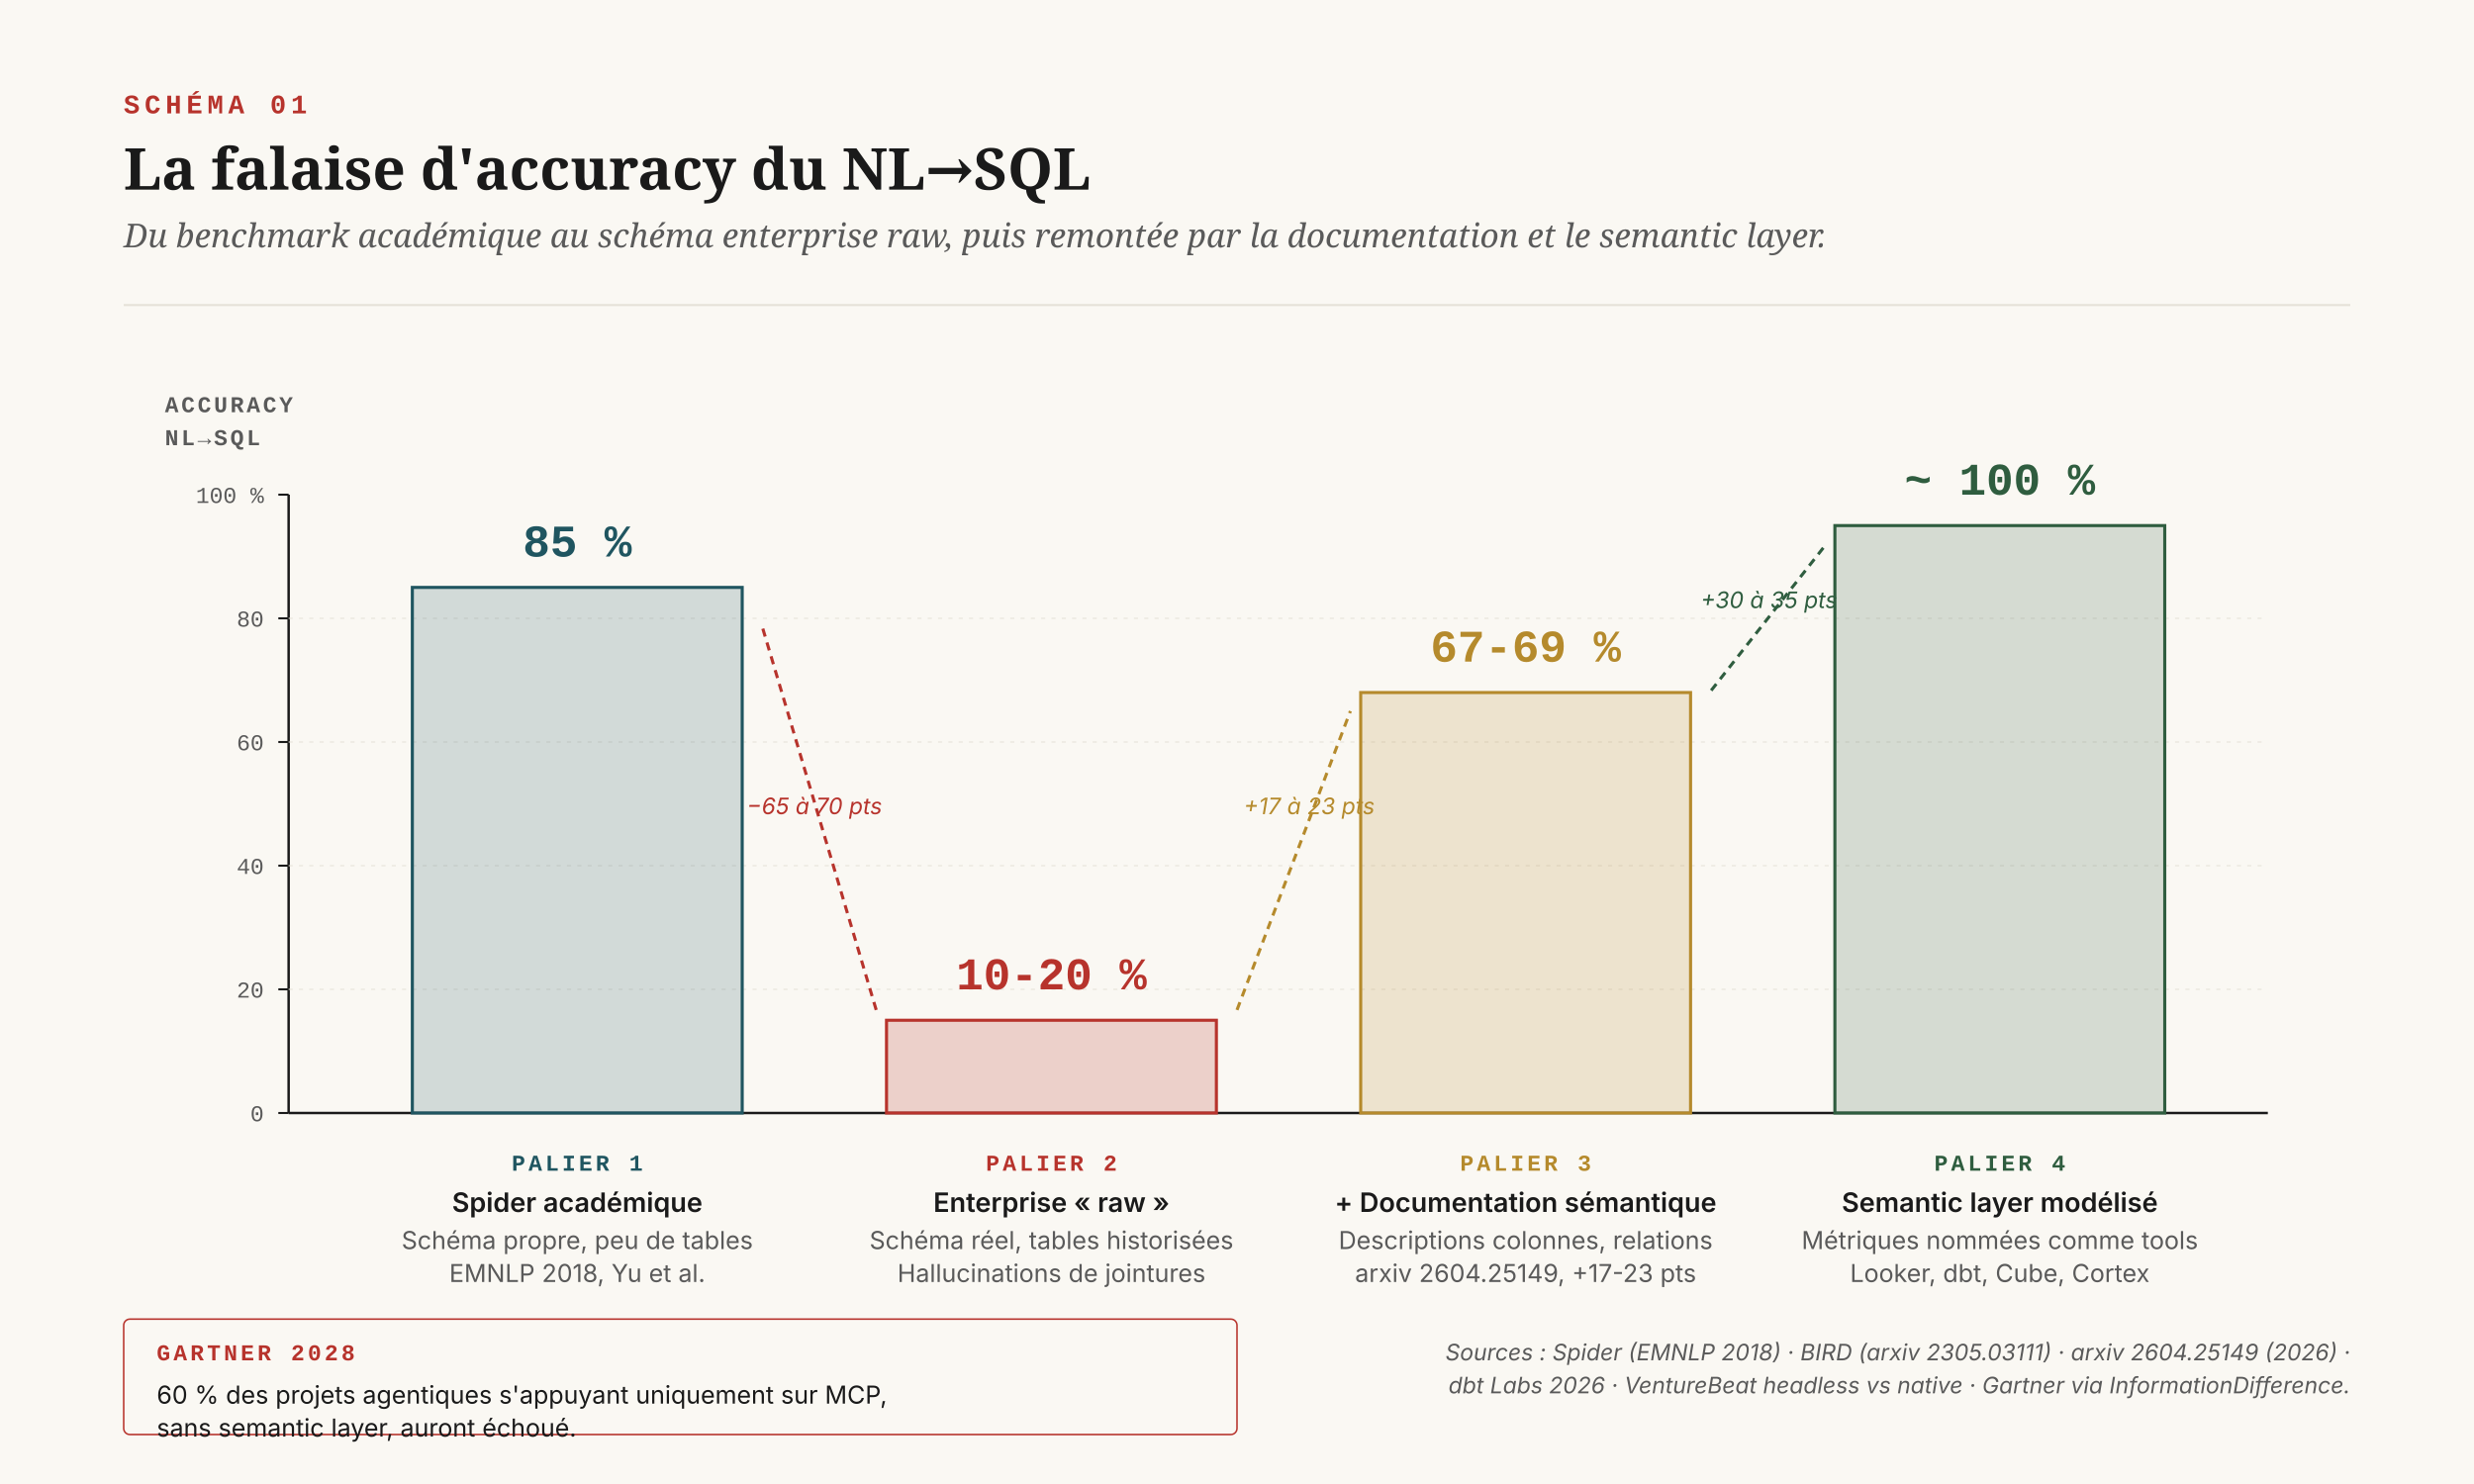
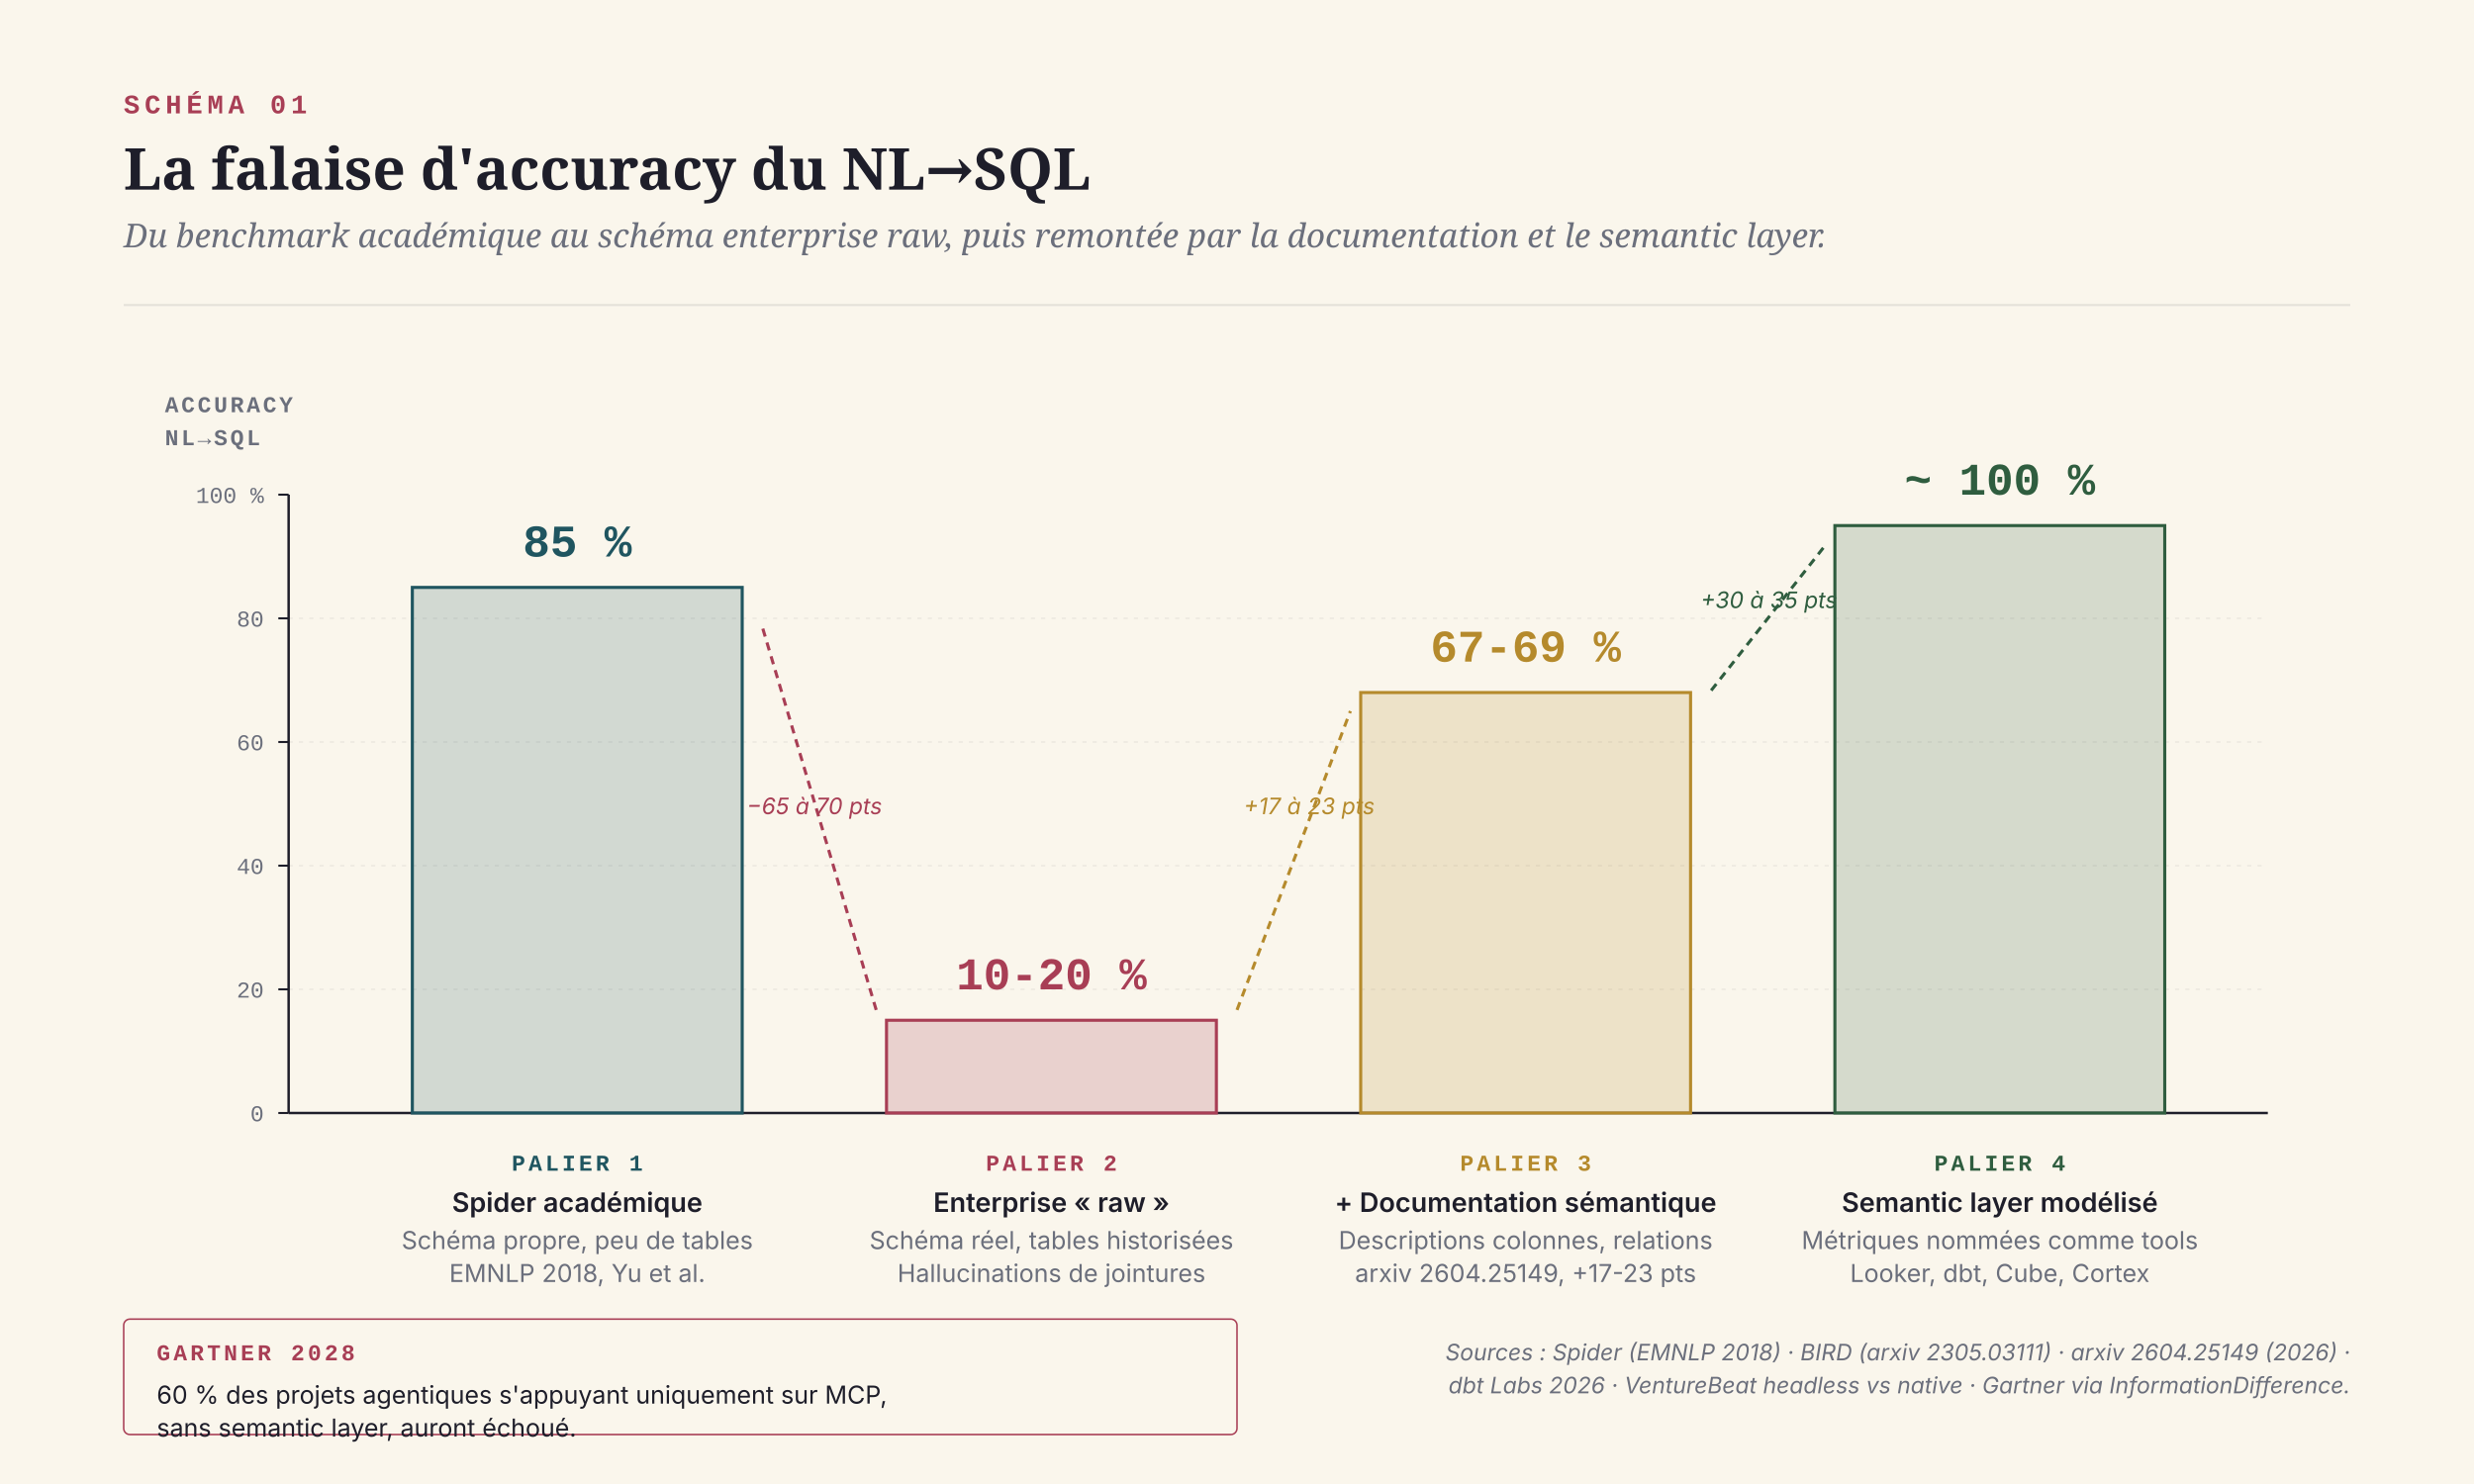
<svg xmlns="http://www.w3.org/2000/svg" viewBox="0 0 1200 720" data-schema-id="schema-01" role="img" aria-labelledby="schema-01-title schema-01-desc">
  <defs>
    <style>
      .display { font-family: 'Spectral', 'Source Serif Pro', Georgia, serif; }
      .body { font-family: 'Inter', system-ui, sans-serif; }
      .mono { font-family: 'JetBrains Mono', 'Courier New', monospace; }
      .interactive { cursor: pointer; outline: none; }
      .interactive:focus-visible &gt; .bar-frame,
      .interactive:hover &gt; .bar-frame { filter: brightness(0.96); }
    </style>
  </defs>
-   <rect x="0" y="0" width="1200" height="720" fill="#FAF8F3" />
-   <text x="60" y="55" class="mono" font-size="13" font-weight="600" fill="#B7332C" letter-spacing="0.18em">SCHÉMA 01</text>
-   <text x="60" y="92" class="display" font-size="28" font-weight="600" fill="#1A1A1A">La falaise d'accuracy du NL→SQL</text>
-   <text x="60" y="120" class="display" font-size="16" font-style="italic" fill="#5A5A5A">Du benchmark académique au schéma enterprise raw, puis remontée par la documentation et le semantic layer.</text>
-   <line x1="60" y1="148" x2="1140" y2="148" stroke="#E5E1D8" stroke-width="1" />
-   <text x="80" y="200" class="mono" font-size="11" font-weight="600" fill="#5A5A5A" letter-spacing="0.12em">ACCURACY</text>
-   <text x="80" y="216" class="mono" font-size="11" font-weight="600" fill="#5A5A5A" letter-spacing="0.12em">NL→SQL</text>
-   <line x1="140" y1="240" x2="140" y2="540" stroke="#1A1A1A" stroke-width="1.2" />
-   <line x1="140" y1="540" x2="1100" y2="540" stroke="#1A1A1A" stroke-width="1.2" />
+   <rect x="0" y="0" width="1200" height="720" fill="#faf6ec" />
+   <text x="60" y="55" class="mono" font-size="13" font-weight="600" fill="#a83e55" letter-spacing="0.18em">SCHÉMA 01</text>
+   <text x="60" y="92" class="display" font-size="28" font-weight="600" fill="#1e1e2a">La falaise d'accuracy du NL→SQL</text>
+   <text x="60" y="120" class="display" font-size="16" font-style="italic" fill="#6b6f7c">Du benchmark académique au schéma enterprise raw, puis remontée par la documentation et le semantic layer.</text>
+   <line x1="60" y1="148" x2="1140" y2="148" stroke="rgba(30,30,42,0.10)" stroke-width="1" />
+   <text x="80" y="200" class="mono" font-size="11" font-weight="600" fill="#6b6f7c" letter-spacing="0.12em">ACCURACY</text>
+   <text x="80" y="216" class="mono" font-size="11" font-weight="600" fill="#6b6f7c" letter-spacing="0.12em">NL→SQL</text>
+   <line x1="140" y1="240" x2="140" y2="540" stroke="#1e1e2a" stroke-width="1.2" />
+   <line x1="140" y1="540" x2="1100" y2="540" stroke="#1e1e2a" stroke-width="1.2" />
  <g>
-     <line x1="135" y1="240" x2="140" y2="240" stroke="#1A1A1A" stroke-width="1" />
-     <text x="128" y="244" class="mono" font-size="11" fill="#5A5A5A" text-anchor="end">100 %</text>
-     <line x1="135" y1="300" x2="140" y2="300" stroke="#1A1A1A" stroke-width="1" />
-     <text x="128" y="304" class="mono" font-size="11" fill="#5A5A5A" text-anchor="end">80</text>
-     <line x1="135" y1="360" x2="140" y2="360" stroke="#1A1A1A" stroke-width="1" />
-     <text x="128" y="364" class="mono" font-size="11" fill="#5A5A5A" text-anchor="end">60</text>
-     <line x1="135" y1="420" x2="140" y2="420" stroke="#1A1A1A" stroke-width="1" />
-     <text x="128" y="424" class="mono" font-size="11" fill="#5A5A5A" text-anchor="end">40</text>
-     <line x1="135" y1="480" x2="140" y2="480" stroke="#1A1A1A" stroke-width="1" />
-     <text x="128" y="484" class="mono" font-size="11" fill="#5A5A5A" text-anchor="end">20</text>
-     <line x1="135" y1="540" x2="140" y2="540" stroke="#1A1A1A" stroke-width="1" />
-     <text x="128" y="544" class="mono" font-size="11" fill="#5A5A5A" text-anchor="end">0</text>
+     <line x1="135" y1="240" x2="140" y2="240" stroke="#1e1e2a" stroke-width="1" />
+     <text x="128" y="244" class="mono" font-size="11" fill="#6b6f7c" text-anchor="end">100 %</text>
+     <line x1="135" y1="300" x2="140" y2="300" stroke="#1e1e2a" stroke-width="1" />
+     <text x="128" y="304" class="mono" font-size="11" fill="#6b6f7c" text-anchor="end">80</text>
+     <line x1="135" y1="360" x2="140" y2="360" stroke="#1e1e2a" stroke-width="1" />
+     <text x="128" y="364" class="mono" font-size="11" fill="#6b6f7c" text-anchor="end">60</text>
+     <line x1="135" y1="420" x2="140" y2="420" stroke="#1e1e2a" stroke-width="1" />
+     <text x="128" y="424" class="mono" font-size="11" fill="#6b6f7c" text-anchor="end">40</text>
+     <line x1="135" y1="480" x2="140" y2="480" stroke="#1e1e2a" stroke-width="1" />
+     <text x="128" y="484" class="mono" font-size="11" fill="#6b6f7c" text-anchor="end">20</text>
+     <line x1="135" y1="540" x2="140" y2="540" stroke="#1e1e2a" stroke-width="1" />
+     <text x="128" y="544" class="mono" font-size="11" fill="#6b6f7c" text-anchor="end">0</text>
  </g>
-   <line x1="140" y1="300" x2="1100" y2="300" stroke="#E5E1D8" stroke-width="0.5" stroke-dasharray="2,3" />
-   <line x1="140" y1="360" x2="1100" y2="360" stroke="#E5E1D8" stroke-width="0.5" stroke-dasharray="2,3" />
-   <line x1="140" y1="420" x2="1100" y2="420" stroke="#E5E1D8" stroke-width="0.5" stroke-dasharray="2,3" />
-   <line x1="140" y1="480" x2="1100" y2="480" stroke="#E5E1D8" stroke-width="0.5" stroke-dasharray="2,3" />
+   <line x1="140" y1="300" x2="1100" y2="300" stroke="rgba(30,30,42,0.10)" stroke-width="0.5" stroke-dasharray="2,3" />
+   <line x1="140" y1="360" x2="1100" y2="360" stroke="rgba(30,30,42,0.10)" stroke-width="0.5" stroke-dasharray="2,3" />
+   <line x1="140" y1="420" x2="1100" y2="420" stroke="rgba(30,30,42,0.10)" stroke-width="0.5" stroke-dasharray="2,3" />
+   <line x1="140" y1="480" x2="1100" y2="480" stroke="rgba(30,30,42,0.10)" stroke-width="0.5" stroke-dasharray="2,3" />
  <g class="interactive" data-card="palier-spider" tabindex="0" role="button" aria-label="Spider — benchmark académique">
    <rect class="bar-frame" x="200" y="285" width="160" height="255" fill="#1F5560" fill-opacity="0.18" stroke="#1F5560" stroke-width="1.5" />
    <text x="280" y="270" class="mono" font-size="22" font-weight="600" fill="#1F5560" text-anchor="middle">85 %</text>
    <text x="280" y="568" class="mono" font-size="11" font-weight="600" fill="#1F5560" letter-spacing="0.14em" text-anchor="middle">PALIER 1</text>
-     <text x="280" y="588" class="body" font-size="13" font-weight="600" fill="#1A1A1A" text-anchor="middle">Spider académique</text>
-     <text x="280" y="606" class="body" font-size="12" fill="#5A5A5A" text-anchor="middle">Schéma propre, peu de tables</text>
-     <text x="280" y="622" class="body" font-size="12" fill="#5A5A5A" text-anchor="middle">EMNLP 2018, Yu et al.</text>
+     <text x="280" y="588" class="body" font-size="13" font-weight="600" fill="#1e1e2a" text-anchor="middle">Spider académique</text>
+     <text x="280" y="606" class="body" font-size="12" fill="#6b6f7c" text-anchor="middle">Schéma propre, peu de tables</text>
+     <text x="280" y="622" class="body" font-size="12" fill="#6b6f7c" text-anchor="middle">EMNLP 2018, Yu et al.</text>
  </g>
  <g class="interactive" data-card="palier-enterprise-raw" tabindex="0" role="button" aria-label="Enterprise schéma raw">
-     <rect class="bar-frame" x="430" y="495" width="160" height="45" fill="#B7332C" fill-opacity="0.20" stroke="#B7332C" stroke-width="1.5" />
-     <text x="510" y="480" class="mono" font-size="22" font-weight="600" fill="#B7332C" text-anchor="middle">10-20 %</text>
-     <text x="510" y="568" class="mono" font-size="11" font-weight="600" fill="#B7332C" letter-spacing="0.14em" text-anchor="middle">PALIER 2</text>
-     <text x="510" y="588" class="body" font-size="13" font-weight="600" fill="#1A1A1A" text-anchor="middle">Enterprise « raw »</text>
-     <text x="510" y="606" class="body" font-size="12" fill="#5A5A5A" text-anchor="middle">Schéma réel, tables historisées</text>
-     <text x="510" y="622" class="body" font-size="12" fill="#5A5A5A" text-anchor="middle">Hallucinations de jointures</text>
+     <rect class="bar-frame" x="430" y="495" width="160" height="45" fill="#a83e55" fill-opacity="0.20" stroke="#a83e55" stroke-width="1.5" />
+     <text x="510" y="480" class="mono" font-size="22" font-weight="600" fill="#a83e55" text-anchor="middle">10-20 %</text>
+     <text x="510" y="568" class="mono" font-size="11" font-weight="600" fill="#a83e55" letter-spacing="0.14em" text-anchor="middle">PALIER 2</text>
+     <text x="510" y="588" class="body" font-size="13" font-weight="600" fill="#1e1e2a" text-anchor="middle">Enterprise « raw »</text>
+     <text x="510" y="606" class="body" font-size="12" fill="#6b6f7c" text-anchor="middle">Schéma réel, tables historisées</text>
+     <text x="510" y="622" class="body" font-size="12" fill="#6b6f7c" text-anchor="middle">Hallucinations de jointures</text>
  </g>
-   <line x1="370" y1="305" x2="425" y2="490" stroke="#B7332C" stroke-width="1.5" stroke-dasharray="4,3" />
-   <text x="395" y="395" class="body" font-size="11" font-style="italic" fill="#B7332C" text-anchor="middle">−65 à 70 pts</text>
+   <line x1="370" y1="305" x2="425" y2="490" stroke="#a83e55" stroke-width="1.5" stroke-dasharray="4,3" />
+   <text x="395" y="395" class="body" font-size="11" font-style="italic" fill="#a83e55" text-anchor="middle">−65 à 70 pts</text>
  <g class="interactive" data-card="palier-semantic-doc" tabindex="0" role="button" aria-label="Schéma + documentation sémantique">
    <rect class="bar-frame" x="660" y="336" width="160" height="204" fill="#B58A2C" fill-opacity="0.18" stroke="#B58A2C" stroke-width="1.5" />
    <text x="740" y="321" class="mono" font-size="22" font-weight="600" fill="#B58A2C" text-anchor="middle">67-69 %</text>
    <text x="740" y="568" class="mono" font-size="11" font-weight="600" fill="#B58A2C" letter-spacing="0.14em" text-anchor="middle">PALIER 3</text>
-     <text x="740" y="588" class="body" font-size="13" font-weight="600" fill="#1A1A1A" text-anchor="middle">+ Documentation sémantique</text>
-     <text x="740" y="606" class="body" font-size="12" fill="#5A5A5A" text-anchor="middle">Descriptions colonnes, relations</text>
-     <text x="740" y="622" class="body" font-size="12" fill="#5A5A5A" text-anchor="middle">arxiv 2604.25149, +17-23 pts</text>
+     <text x="740" y="588" class="body" font-size="13" font-weight="600" fill="#1e1e2a" text-anchor="middle">+ Documentation sémantique</text>
+     <text x="740" y="606" class="body" font-size="12" fill="#6b6f7c" text-anchor="middle">Descriptions colonnes, relations</text>
+     <text x="740" y="622" class="body" font-size="12" fill="#6b6f7c" text-anchor="middle">arxiv 2604.25149, +17-23 pts</text>
  </g>
  <line x1="600" y1="490" x2="655" y2="345" stroke="#B58A2C" stroke-width="1.5" stroke-dasharray="4,3" />
  <text x="635" y="395" class="body" font-size="11" font-style="italic" fill="#B58A2C" text-anchor="middle">+17 à 23 pts</text>
  <g class="interactive" data-card="palier-semantic-layer" tabindex="0" role="button" aria-label="Semantic layer bien modélisé">
    <rect class="bar-frame" x="890" y="255" width="160" height="285" fill="#2F5D3F" fill-opacity="0.18" stroke="#2F5D3F" stroke-width="1.5" />
    <text x="970" y="240" class="mono" font-size="22" font-weight="600" fill="#2F5D3F" text-anchor="middle">~ 100 %</text>
    <text x="970" y="568" class="mono" font-size="11" font-weight="600" fill="#2F5D3F" letter-spacing="0.14em" text-anchor="middle">PALIER 4</text>
-     <text x="970" y="588" class="body" font-size="13" font-weight="600" fill="#1A1A1A" text-anchor="middle">Semantic layer modélisé</text>
-     <text x="970" y="606" class="body" font-size="12" fill="#5A5A5A" text-anchor="middle">Métriques nommées comme tools</text>
-     <text x="970" y="622" class="body" font-size="12" fill="#5A5A5A" text-anchor="middle">Looker, dbt, Cube, Cortex</text>
+     <text x="970" y="588" class="body" font-size="13" font-weight="600" fill="#1e1e2a" text-anchor="middle">Semantic layer modélisé</text>
+     <text x="970" y="606" class="body" font-size="12" fill="#6b6f7c" text-anchor="middle">Métriques nommées comme tools</text>
+     <text x="970" y="622" class="body" font-size="12" fill="#6b6f7c" text-anchor="middle">Looker, dbt, Cube, Cortex</text>
  </g>
  <line x1="830" y1="335" x2="885" y2="265" stroke="#2F5D3F" stroke-width="1.5" stroke-dasharray="4,3" />
  <text x="858" y="295" class="body" font-size="11" font-style="italic" fill="#2F5D3F" text-anchor="middle">+30 à 35 pts</text>
  <g>
-     <rect x="60" y="640" width="540" height="56" rx="3" fill="#FAF8F3" stroke="#B7332C" stroke-width="0.75" />
-     <text x="76" y="660" class="mono" font-size="11" font-weight="600" fill="#B7332C" letter-spacing="0.14em">GARTNER 2028</text>
-     <text x="76" y="681" class="body" font-size="12" fill="#1A1A1A">60 % des projets agentiques s'appuyant uniquement sur MCP,</text>
-     <text x="76" y="697" class="body" font-size="12" fill="#1A1A1A">sans semantic layer, auront échoué.</text>
+     <rect x="60" y="640" width="540" height="56" rx="3" fill="#faf6ec" stroke="#a83e55" stroke-width="0.75" />
+     <text x="76" y="660" class="mono" font-size="11" font-weight="600" fill="#a83e55" letter-spacing="0.14em">GARTNER 2028</text>
+     <text x="76" y="681" class="body" font-size="12" fill="#1e1e2a">60 % des projets agentiques s'appuyant uniquement sur MCP,</text>
+     <text x="76" y="697" class="body" font-size="12" fill="#1e1e2a">sans semantic layer, auront échoué.</text>
  </g>
-   <text x="1140" y="660" class="body" font-size="11" font-style="italic" fill="#5A5A5A" text-anchor="end">Sources : Spider (EMNLP 2018) · BIRD (arxiv 2305.03111) · arxiv 2604.25149 (2026) ·</text>
-   <text x="1140" y="676" class="body" font-size="11" font-style="italic" fill="#5A5A5A" text-anchor="end">dbt Labs 2026 · VentureBeat headless vs native · Gartner via InformationDifference.</text>
+   <text x="1140" y="660" class="body" font-size="11" font-style="italic" fill="#6b6f7c" text-anchor="end">Sources : Spider (EMNLP 2018) · BIRD (arxiv 2305.03111) · arxiv 2604.25149 (2026) ·</text>
+   <text x="1140" y="676" class="body" font-size="11" font-style="italic" fill="#6b6f7c" text-anchor="end">dbt Labs 2026 · VentureBeat headless vs native · Gartner via InformationDifference.</text>
</svg>
